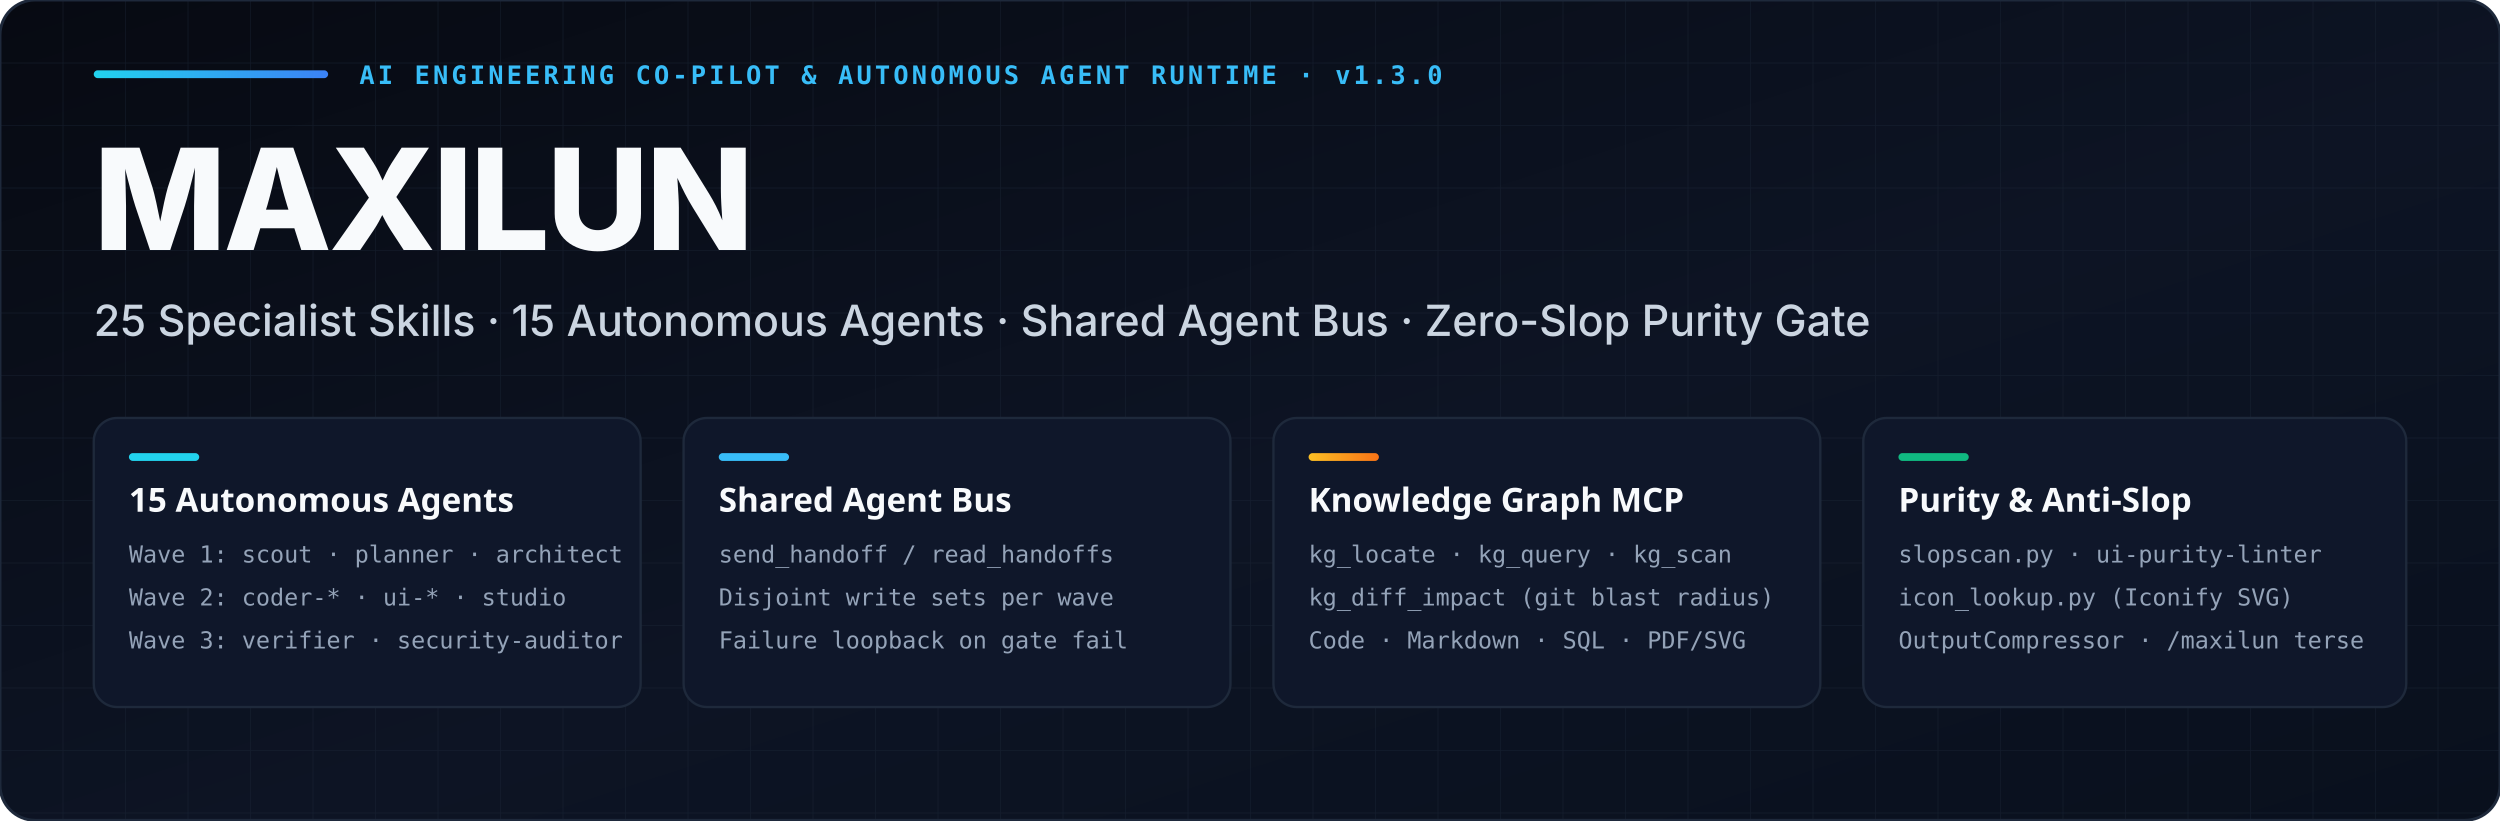
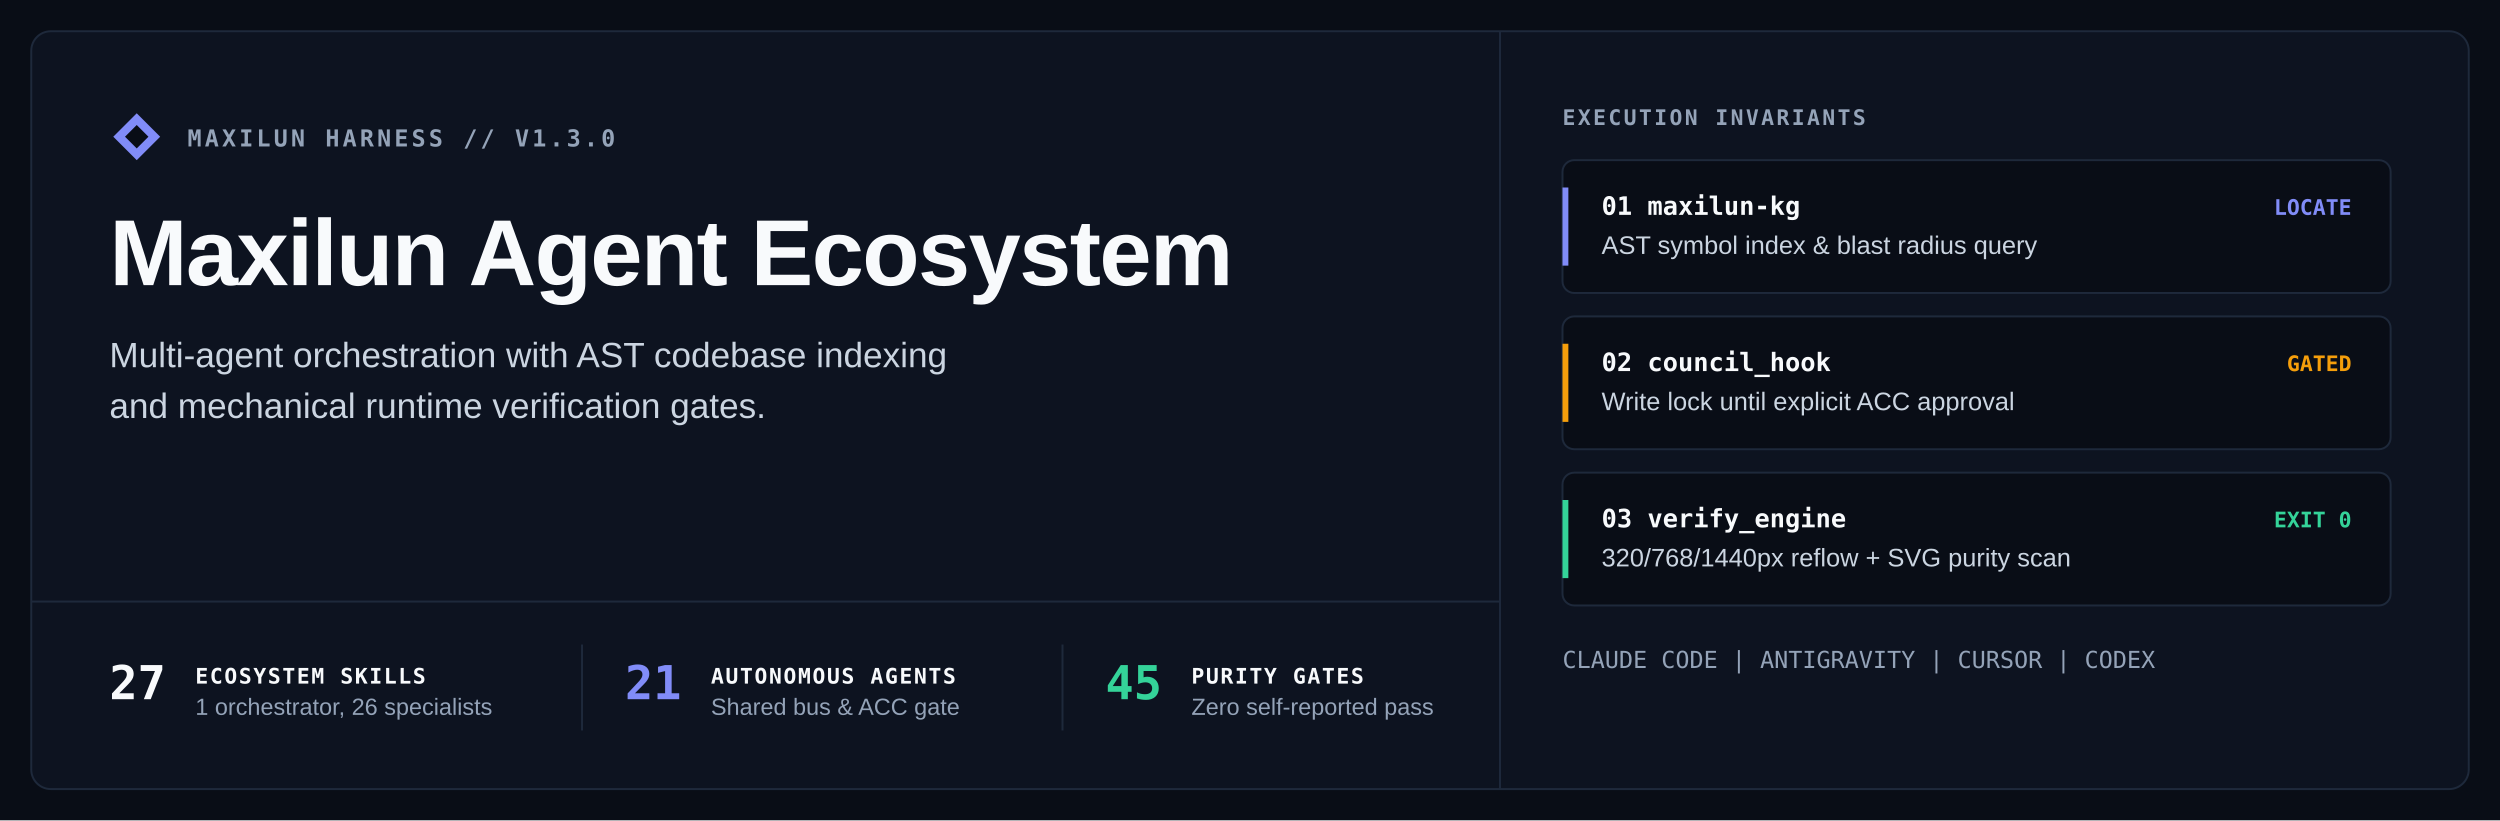
- <svg xmlns="http://www.w3.org/2000/svg" viewBox="0 0 1280 420" width="100%" height="100%">
-   <defs>
-     <linearGradient id="bg" x1="0%" y1="0%" x2="100%" y2="100%">
-       <stop offset="0%" stop-color="#070a12" />
-       <stop offset="55%" stop-color="#0d1424" />
-       <stop offset="100%" stop-color="#09101d" />
-     </linearGradient>
-     <linearGradient id="cyanGrad" x1="0%" y1="0%" x2="100%" y2="0%">
-       <stop offset="0%" stop-color="#22d3ee" />
-       <stop offset="100%" stop-color="#3b82f6" />
-     </linearGradient>
-     <linearGradient id="amberGrad" x1="0%" y1="0%" x2="100%" y2="0%">
-       <stop offset="0%" stop-color="#fbbf24" />
-       <stop offset="100%" stop-color="#f97316" />
-     </linearGradient>
-     <pattern id="grid" width="32" height="32" patternUnits="userSpaceOnUse">
-       <path d="M 32 0 L 0 0 0 32" fill="none" stroke="#1e293b" stroke-width="0.7" stroke-opacity="0.5" />
-     </pattern>
-   </defs>
-   <rect width="1280" height="420" rx="18" fill="url(#bg)" stroke="#1e293b" stroke-width="1.5" />
-   <rect width="1280" height="420" rx="18" fill="url(#grid)" />
-   <rect x="48" y="36" width="120" height="4" rx="2" fill="url(#cyanGrad)" />
-   <text x="184" y="43" fill="#38bdf8" font-family="ui-monospace, SFMono-Regular, Menlo, monospace" font-size="13" font-weight="700" letter-spacing="1.6">AI ENGINEERING CO-PILOT &amp; AUTONOMOUS AGENT RUNTIME · v1.3.0</text>
-   <text x="48" y="128" fill="#f8fafc" font-family="system-ui, -apple-system, 'Segoe UI', sans-serif" font-size="72" font-weight="800" letter-spacing="-1.5">MAXILUN</text>
-   <text x="48" y="172" fill="#cbd5e1" font-family="system-ui, -apple-system, 'Segoe UI', sans-serif" font-size="22" font-weight="500">25 Specialist Skills · 15 Autonomous Agents · Shared Agent Bus · Zero-Slop Purity Gate</text>
-   <g transform="translate(48, 214)">
-     <rect width="280" height="148" rx="12" fill="#0f172a" stroke="#1e293b" stroke-width="1.2" />
-     <rect x="18" y="18" width="36" height="4" rx="2" fill="#22d3ee" />
-     <text x="18" y="48" fill="#f8fafc" font-family="system-ui, sans-serif" font-size="17" font-weight="700">15 Autonomous Agents</text>
-     <text x="18" y="74" fill="#94a3b8" font-family="ui-monospace, monospace" font-size="12">Wave 1: scout · planner · architect</text>
-     <text x="18" y="96" fill="#94a3b8" font-family="ui-monospace, monospace" font-size="12">Wave 2: coder-* · ui-* · studio</text>
-     <text x="18" y="118" fill="#94a3b8" font-family="ui-monospace, monospace" font-size="12">Wave 3: verifier · security-auditor</text>
+ <svg xmlns="http://www.w3.org/2000/svg" viewBox="0 0 1280 420" width="100%" height="100%" role="img" aria-labelledby="maxilun-banner-title maxilun-banner-desc">
+   <rect width="1280" height="420" fill="#090d16" />
+   <rect x="16" y="16" width="1248" height="388" rx="10" fill="#0d1320" stroke="#1e293b" stroke-width="1" />
+   <g stroke="#1e293b" stroke-width="1">
+     <line x1="768" y1="16" x2="768" y2="404" />
+     <line x1="16" y1="308" x2="768" y2="308" />
  </g>
-   <g transform="translate(350, 214)">
-     <rect width="280" height="148" rx="12" fill="#0f172a" stroke="#1e293b" stroke-width="1.2" />
-     <rect x="18" y="18" width="36" height="4" rx="2" fill="#38bdf8" />
-     <text x="18" y="48" fill="#f8fafc" font-family="system-ui, sans-serif" font-size="17" font-weight="700">Shared Agent Bus</text>
-     <text x="18" y="74" fill="#94a3b8" font-family="ui-monospace, monospace" font-size="12">send_handoff / read_handoffs</text>
-     <text x="18" y="96" fill="#94a3b8" font-family="ui-monospace, monospace" font-size="12">Disjoint write sets per wave</text>
-     <text x="18" y="118" fill="#94a3b8" font-family="ui-monospace, monospace" font-size="12">Failure loopback on gate fail</text>
+   <g transform="translate(56, 56)">
+     <polygon points="14,2 26,14 14,26 2,14" fill="#818cf8" />
+     <polygon points="14,8 20,14 14,20 8,14" fill="#090d16" />
+     <text x="40" y="19" font-family="ui-monospace, SFMono-Regular, Menlo, Consolas, monospace" font-size="12" font-weight="600" letter-spacing="1.6" fill="#94a3b8">MAXILUN HARNESS // V1.3.0</text>
+     <text x="0" y="90" font-family="system-ui, -apple-system, 'Segoe UI', 'Helvetica Neue', Arial, sans-serif" font-size="48" font-weight="700" letter-spacing="-0.8" fill="#f8fafc">Maxilun Agent Ecosystem</text>
+     <text x="0" y="132" font-family="system-ui, -apple-system, 'Segoe UI', 'Helvetica Neue', Arial, sans-serif" font-size="18" font-weight="500" fill="#cbd5e1">Multi-agent orchestration with AST codebase indexing</text>
+     <text x="0" y="158" font-family="system-ui, -apple-system, 'Segoe UI', 'Helvetica Neue', Arial, sans-serif" font-size="18" font-weight="500" fill="#cbd5e1">and mechanical runtime verification gates.</text>
  </g>
-   <g transform="translate(652, 214)">
-     <rect width="280" height="148" rx="12" fill="#0f172a" stroke="#1e293b" stroke-width="1.2" />
-     <rect x="18" y="18" width="36" height="4" rx="2" fill="url(#amberGrad)" />
-     <text x="18" y="48" fill="#f8fafc" font-family="system-ui, sans-serif" font-size="17" font-weight="700">Knowledge Graph MCP</text>
-     <text x="18" y="74" fill="#94a3b8" font-family="ui-monospace, monospace" font-size="12">kg_locate · kg_query · kg_scan</text>
-     <text x="18" y="96" fill="#94a3b8" font-family="ui-monospace, monospace" font-size="12">kg_diff_impact (git blast radius)</text>
-     <text x="18" y="118" fill="#94a3b8" font-family="ui-monospace, monospace" font-size="12">Code · Markdown · SQL · PDF/SVG</text>
+   <g transform="translate(56, 336)">
+     <g>
+       <text x="0" y="22" font-family="ui-monospace, SFMono-Regular, Menlo, Consolas, monospace" font-size="24" font-weight="700" fill="#f8fafc">27</text>
+       <text x="44" y="14" font-family="ui-monospace, SFMono-Regular, Menlo, Consolas, monospace" font-size="11" font-weight="600" letter-spacing="0.8" fill="#f8fafc">ECOSYSTEM SKILLS</text>
+       <text x="44" y="30" font-family="system-ui, -apple-system, 'Segoe UI', 'Helvetica Neue', Arial, sans-serif" font-size="12" font-weight="400" fill="#94a3b8">1 orchestrator, 26 specialists</text>
+     </g>
+     <line x1="242" y1="-6" x2="242" y2="38" stroke="#1e293b" stroke-width="1" />
+     <g transform="translate(264, 0)">
+       <text x="0" y="22" font-family="ui-monospace, SFMono-Regular, Menlo, Consolas, monospace" font-size="24" font-weight="700" fill="#818cf8">21</text>
+       <text x="44" y="14" font-family="ui-monospace, SFMono-Regular, Menlo, Consolas, monospace" font-size="11" font-weight="600" letter-spacing="0.8" fill="#f8fafc">AUTONOMOUS AGENTS</text>
+       <text x="44" y="30" font-family="system-ui, -apple-system, 'Segoe UI', 'Helvetica Neue', Arial, sans-serif" font-size="12" font-weight="400" fill="#94a3b8">Shared bus &amp; ACC gate</text>
+     </g>
+     <line x1="488" y1="-6" x2="488" y2="38" stroke="#1e293b" stroke-width="1" />
+     <g transform="translate(510, 0)">
+       <text x="0" y="22" font-family="ui-monospace, SFMono-Regular, Menlo, Consolas, monospace" font-size="24" font-weight="700" fill="#34d399">45</text>
+       <text x="44" y="14" font-family="ui-monospace, SFMono-Regular, Menlo, Consolas, monospace" font-size="11" font-weight="600" letter-spacing="0.8" fill="#f8fafc">PURITY GATES</text>
+       <text x="44" y="30" font-family="system-ui, -apple-system, 'Segoe UI', 'Helvetica Neue', Arial, sans-serif" font-size="12" font-weight="400" fill="#94a3b8">Zero self-reported pass</text>
+     </g>
  </g>
-   <g transform="translate(954, 214)">
-     <rect width="278" height="148" rx="12" fill="#0f172a" stroke="#1e293b" stroke-width="1.2" />
-     <rect x="18" y="18" width="36" height="4" rx="2" fill="#10b981" />
-     <text x="18" y="48" fill="#f8fafc" font-family="system-ui, sans-serif" font-size="17" font-weight="700">Purity &amp; Anti-Slop</text>
-     <text x="18" y="74" fill="#94a3b8" font-family="ui-monospace, monospace" font-size="12">slopscan.py · ui-purity-linter</text>
-     <text x="18" y="96" fill="#94a3b8" font-family="ui-monospace, monospace" font-size="12">icon_lookup.py (Iconify SVG)</text>
-     <text x="18" y="118" fill="#94a3b8" font-family="ui-monospace, monospace" font-size="12">OutputCompressor · /maxilun terse</text>
+   <g transform="translate(800, 48)">
+     <text x="0" y="16" font-family="ui-monospace, SFMono-Regular, Menlo, Consolas, monospace" font-size="11" font-weight="600" letter-spacing="1.2" fill="#94a3b8">EXECUTION INVARIANTS</text>
+     <g transform="translate(0, 34)">
+       <rect width="424" height="68" rx="6" fill="#090d16" stroke="#1e293b" stroke-width="1" />
+       <rect x="0" y="14" width="3" height="40" fill="#818cf8" />
+       <text x="20" y="28" font-family="ui-monospace, SFMono-Regular, Menlo, Consolas, monospace" font-size="13" font-weight="600" fill="#f8fafc">01  maxilun-kg</text>
+       <text x="20" y="48" font-family="system-ui, -apple-system, 'Segoe UI', 'Helvetica Neue', Arial, sans-serif" font-size="13" font-weight="400" fill="#cbd5e1">AST symbol index &amp; blast radius query</text>
+       <text x="404" y="28" text-anchor="end" font-family="ui-monospace, SFMono-Regular, Menlo, Consolas, monospace" font-size="11" font-weight="600" fill="#818cf8">LOCATE</text>
+     </g>
+     <g transform="translate(0, 114)">
+       <rect width="424" height="68" rx="6" fill="#090d16" stroke="#1e293b" stroke-width="1" />
+       <rect x="0" y="14" width="3" height="40" fill="#f59e0b" />
+       <text x="20" y="28" font-family="ui-monospace, SFMono-Regular, Menlo, Consolas, monospace" font-size="13" font-weight="600" fill="#f8fafc">02  council_hook</text>
+       <text x="20" y="48" font-family="system-ui, -apple-system, 'Segoe UI', 'Helvetica Neue', Arial, sans-serif" font-size="13" font-weight="400" fill="#cbd5e1">Write lock until explicit ACC approval</text>
+       <text x="404" y="28" text-anchor="end" font-family="ui-monospace, SFMono-Regular, Menlo, Consolas, monospace" font-size="11" font-weight="600" fill="#f59e0b">GATED</text>
+     </g>
+     <g transform="translate(0, 194)">
+       <rect width="424" height="68" rx="6" fill="#090d16" stroke="#1e293b" stroke-width="1" />
+       <rect x="0" y="14" width="3" height="40" fill="#34d399" />
+       <text x="20" y="28" font-family="ui-monospace, SFMono-Regular, Menlo, Consolas, monospace" font-size="13" font-weight="600" fill="#f8fafc">03  verify_engine</text>
+       <text x="20" y="48" font-family="system-ui, -apple-system, 'Segoe UI', 'Helvetica Neue', Arial, sans-serif" font-size="13" font-weight="400" fill="#cbd5e1">320/768/1440px reflow + SVG purity scan</text>
+       <text x="404" y="28" text-anchor="end" font-family="ui-monospace, SFMono-Regular, Menlo, Consolas, monospace" font-size="11" font-weight="600" fill="#34d399">EXIT 0</text>
+     </g>
+     <text x="0" y="294" font-family="ui-monospace, SFMono-Regular, Menlo, Consolas, monospace" font-size="12" font-weight="500" fill="#94a3b8">CLAUDE CODE  |  ANTIGRAVITY  |  CURSOR  |  CODEX</text>
  </g>
</svg>
